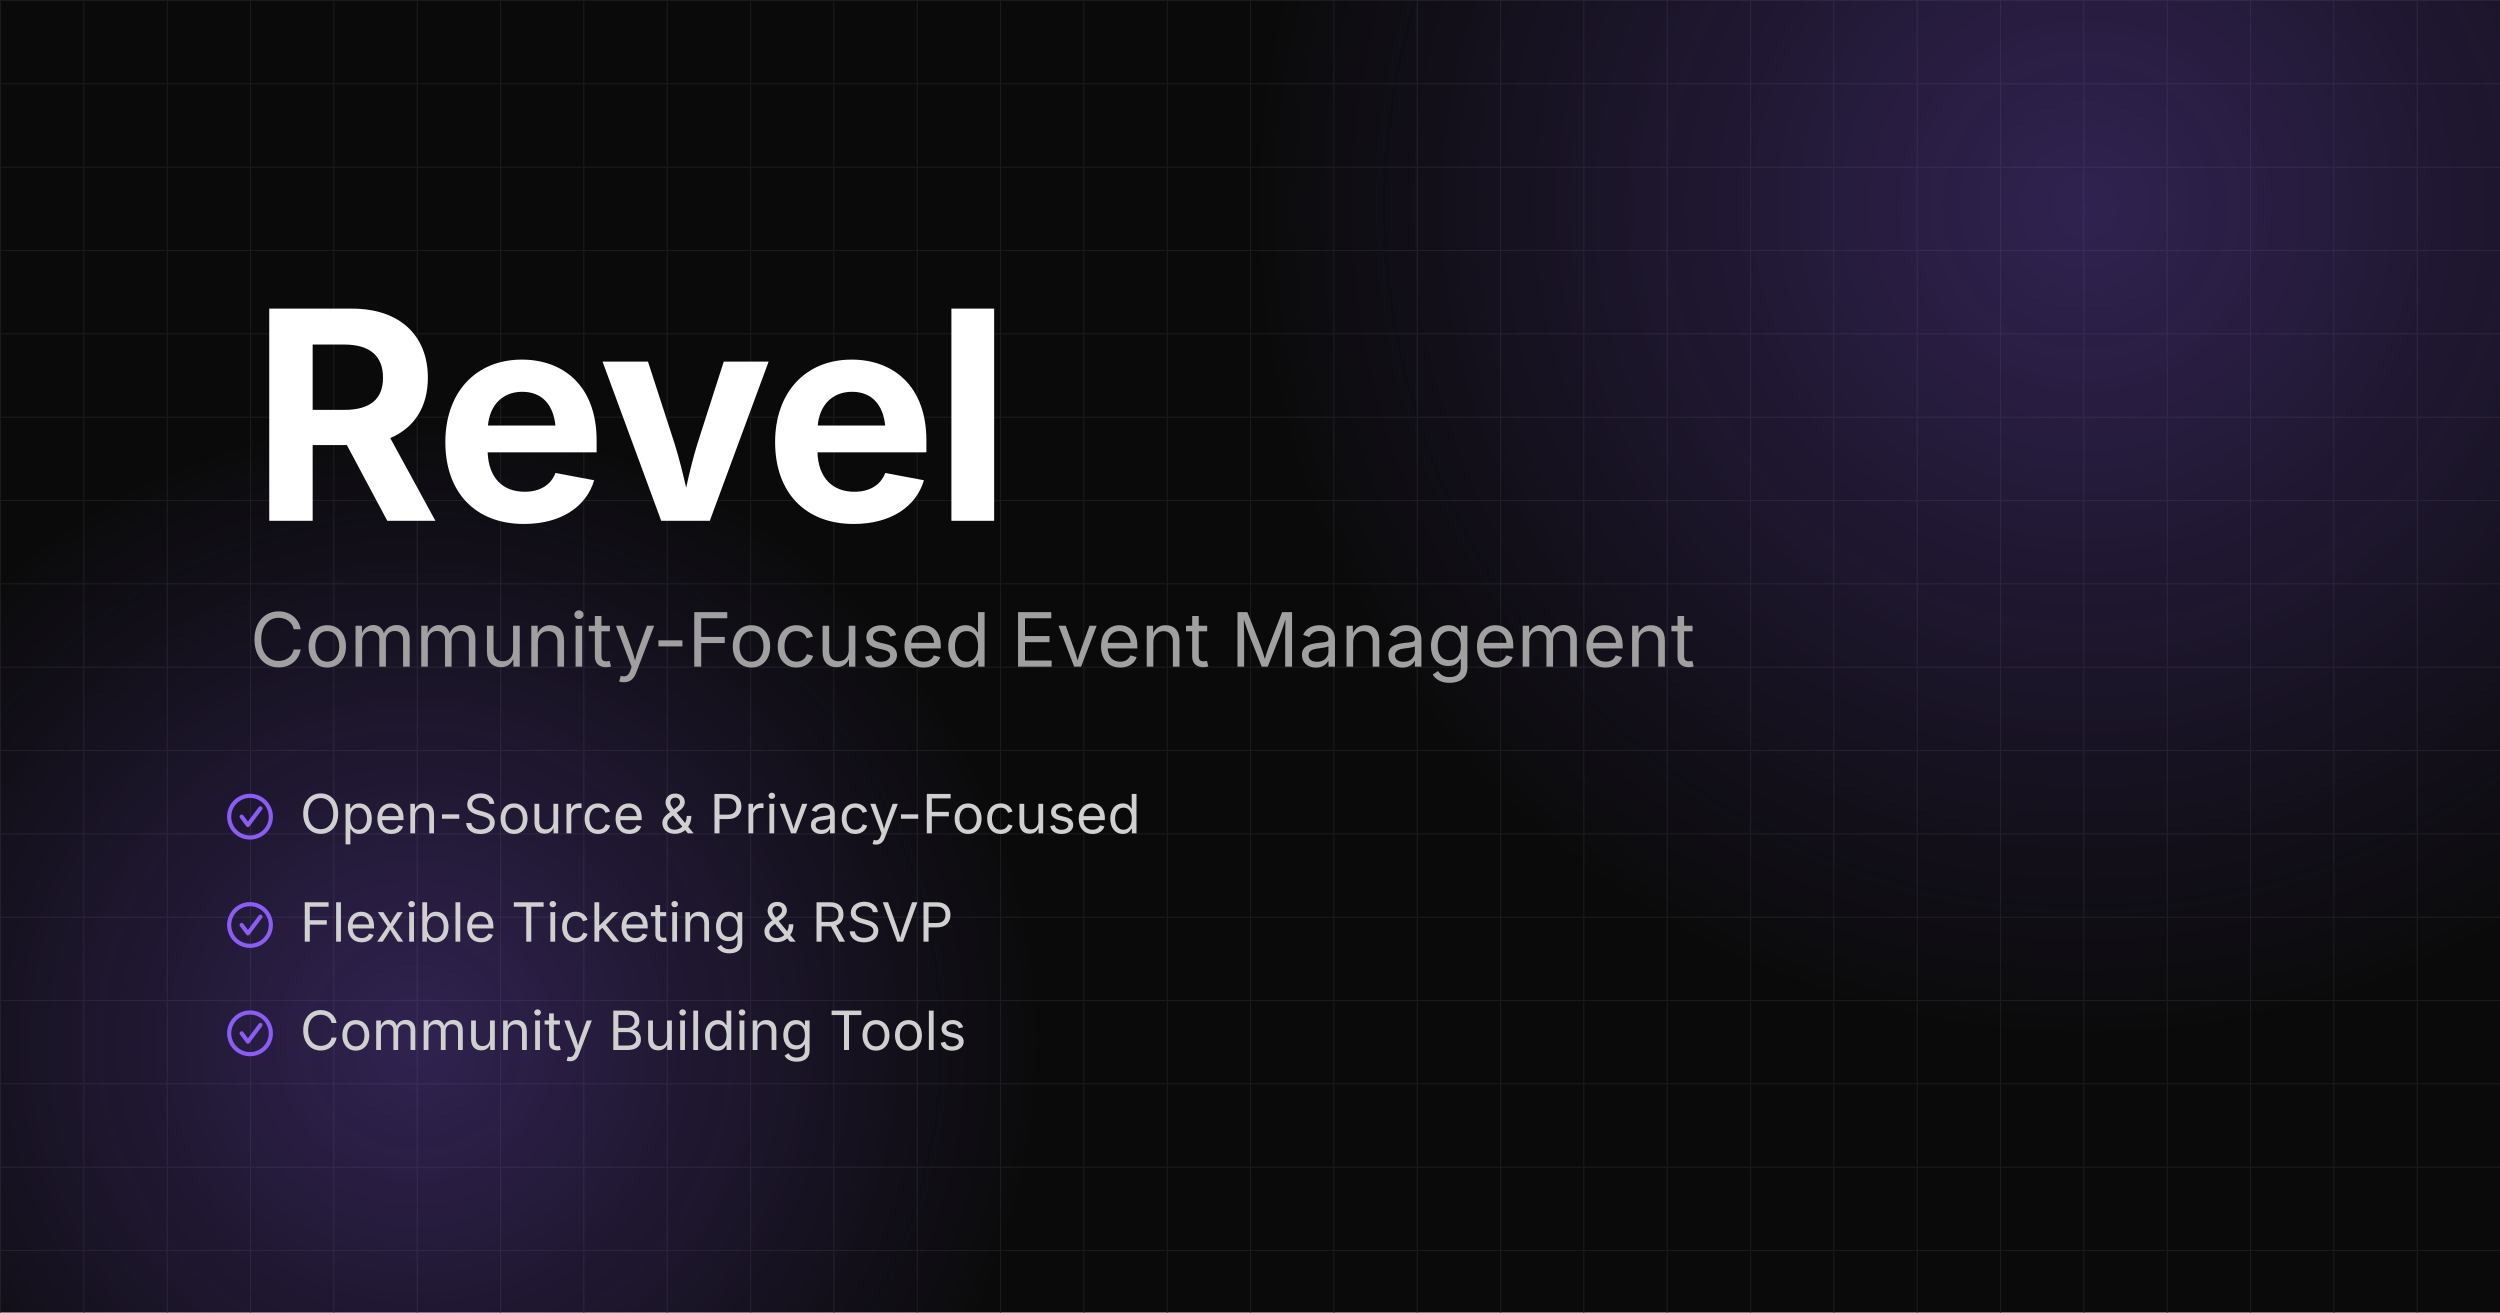
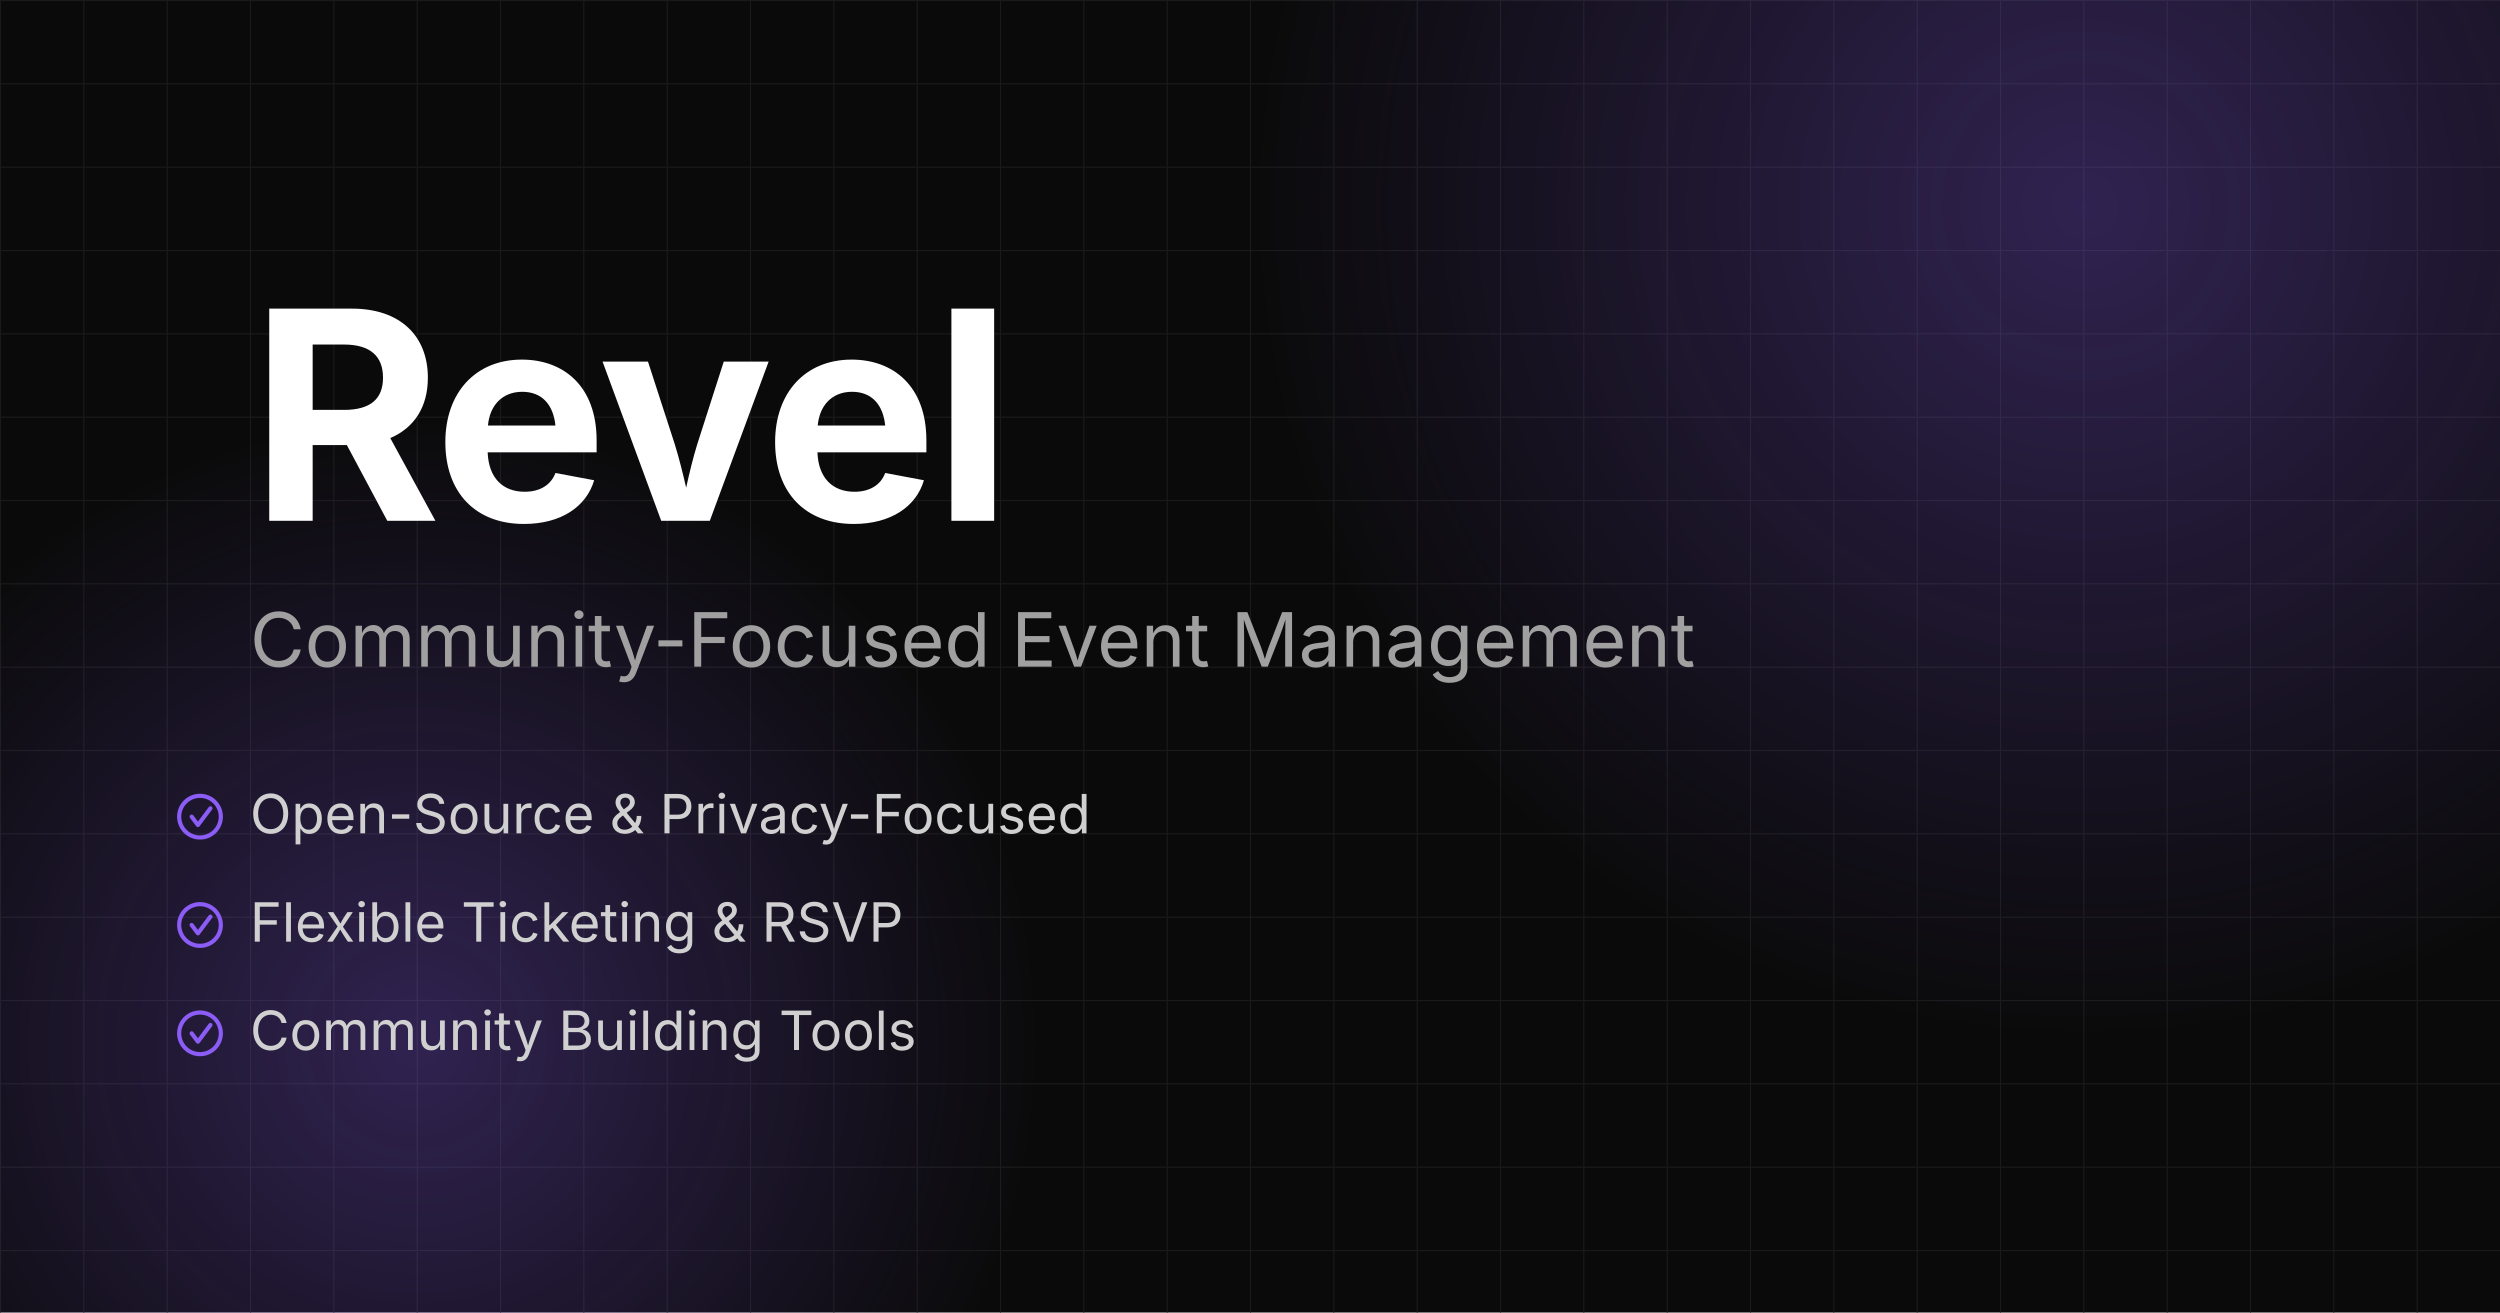
<svg xmlns="http://www.w3.org/2000/svg" width="1200" height="630" viewBox="0 0 1200 630">
  <rect width="1200" height="630" fill="#0a0a0a" />
  <defs>
    <pattern id="grid" width="40" height="40" patternUnits="userSpaceOnUse">
      <path d="M 40 0 L 0 0 0 40" fill="none" stroke="#1a1a1a" stroke-width="1" />
    </pattern>
  </defs>
  <rect width="1200" height="630" fill="url(#grid)" />
  <defs>
    <radialGradient id="purpleGlow">
      <stop offset="0%" style="stop-color:#8b5cf6;stop-opacity:0.3" />
      <stop offset="100%" style="stop-color:#8b5cf6;stop-opacity:0" />
    </radialGradient>
  </defs>
  <circle cx="1000" cy="100" r="400" fill="url(#purpleGlow)" />
  <circle cx="200" cy="500" r="300" fill="url(#purpleGlow)" />
  <g transform="translate(0, 50)">
    <text x="120" y="200" font-family="system-ui, -apple-system, sans-serif" font-size="140" font-weight="bold" fill="white" letter-spacing="-2">
      Revel
    </text>
    <text x="120" y="270" font-family="system-ui, -apple-system, sans-serif" font-size="36" fill="#a0a0a0">
      Community-Focused Event Management
    </text>
-     <g transform="translate(120, 350)">
+     <g transform="translate(96, 350)">
      <circle cx="0" cy="-8" r="10" fill="none" stroke="#8b5cf6" stroke-width="2" />
      <path d="M -4 -8 L -1 -4 L 5 -12" fill="none" stroke="#8b5cf6" stroke-width="2" stroke-linecap="round" stroke-linejoin="round" />
      <text x="24" y="0" font-family="system-ui, -apple-system, sans-serif" font-size="26" fill="#d0d0d0">
        Open-Source &amp; Privacy-Focused
      </text>
      <circle cx="0" cy="44" r="10" fill="none" stroke="#8b5cf6" stroke-width="2" />
      <path d="M -4 44 L -1 48 L 5 40" fill="none" stroke="#8b5cf6" stroke-width="2" stroke-linecap="round" stroke-linejoin="round" />
      <text x="24" y="52" font-family="system-ui, -apple-system, sans-serif" font-size="26" fill="#d0d0d0">
        Flexible Ticketing &amp; RSVP
      </text>
      <circle cx="0" cy="96" r="10" fill="none" stroke="#8b5cf6" stroke-width="2" />
      <path d="M -4 96 L -1 100 L 5 92" fill="none" stroke="#8b5cf6" stroke-width="2" stroke-linecap="round" stroke-linejoin="round" />
      <text x="24" y="104" font-family="system-ui, -apple-system, sans-serif" font-size="26" fill="#d0d0d0">
        Community Building Tools
      </text>
    </g>
  </g>
</svg>
